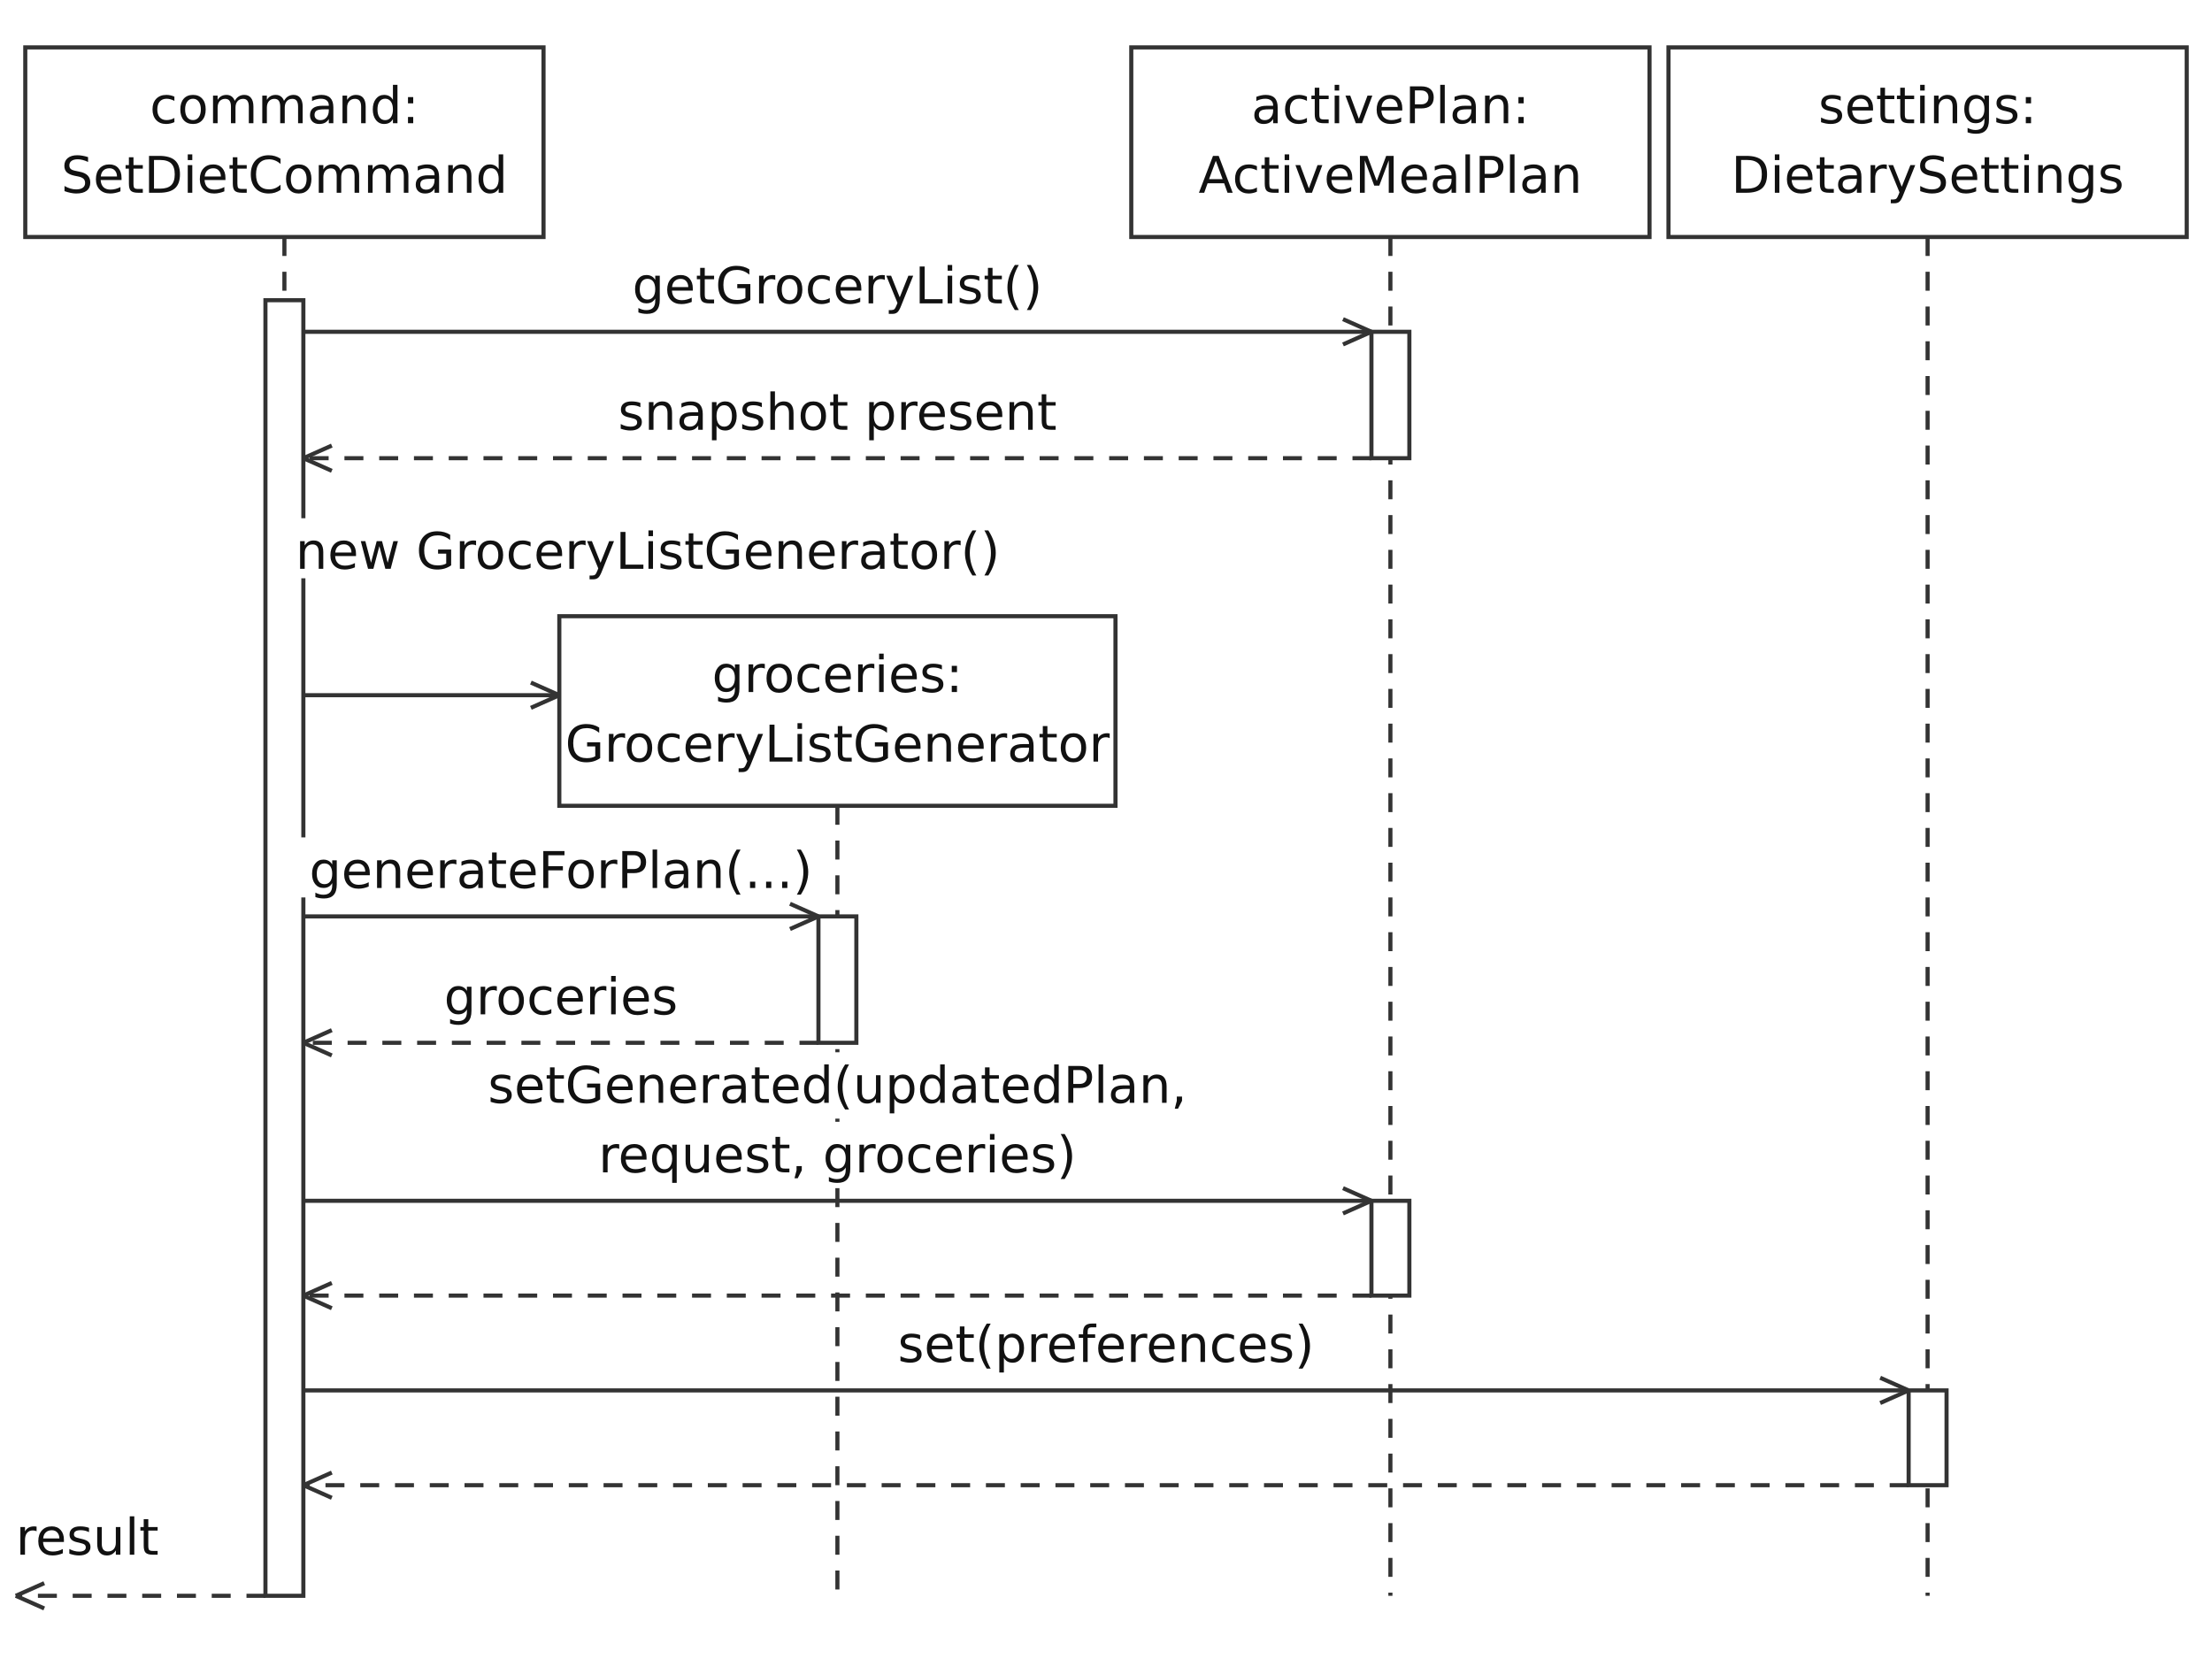
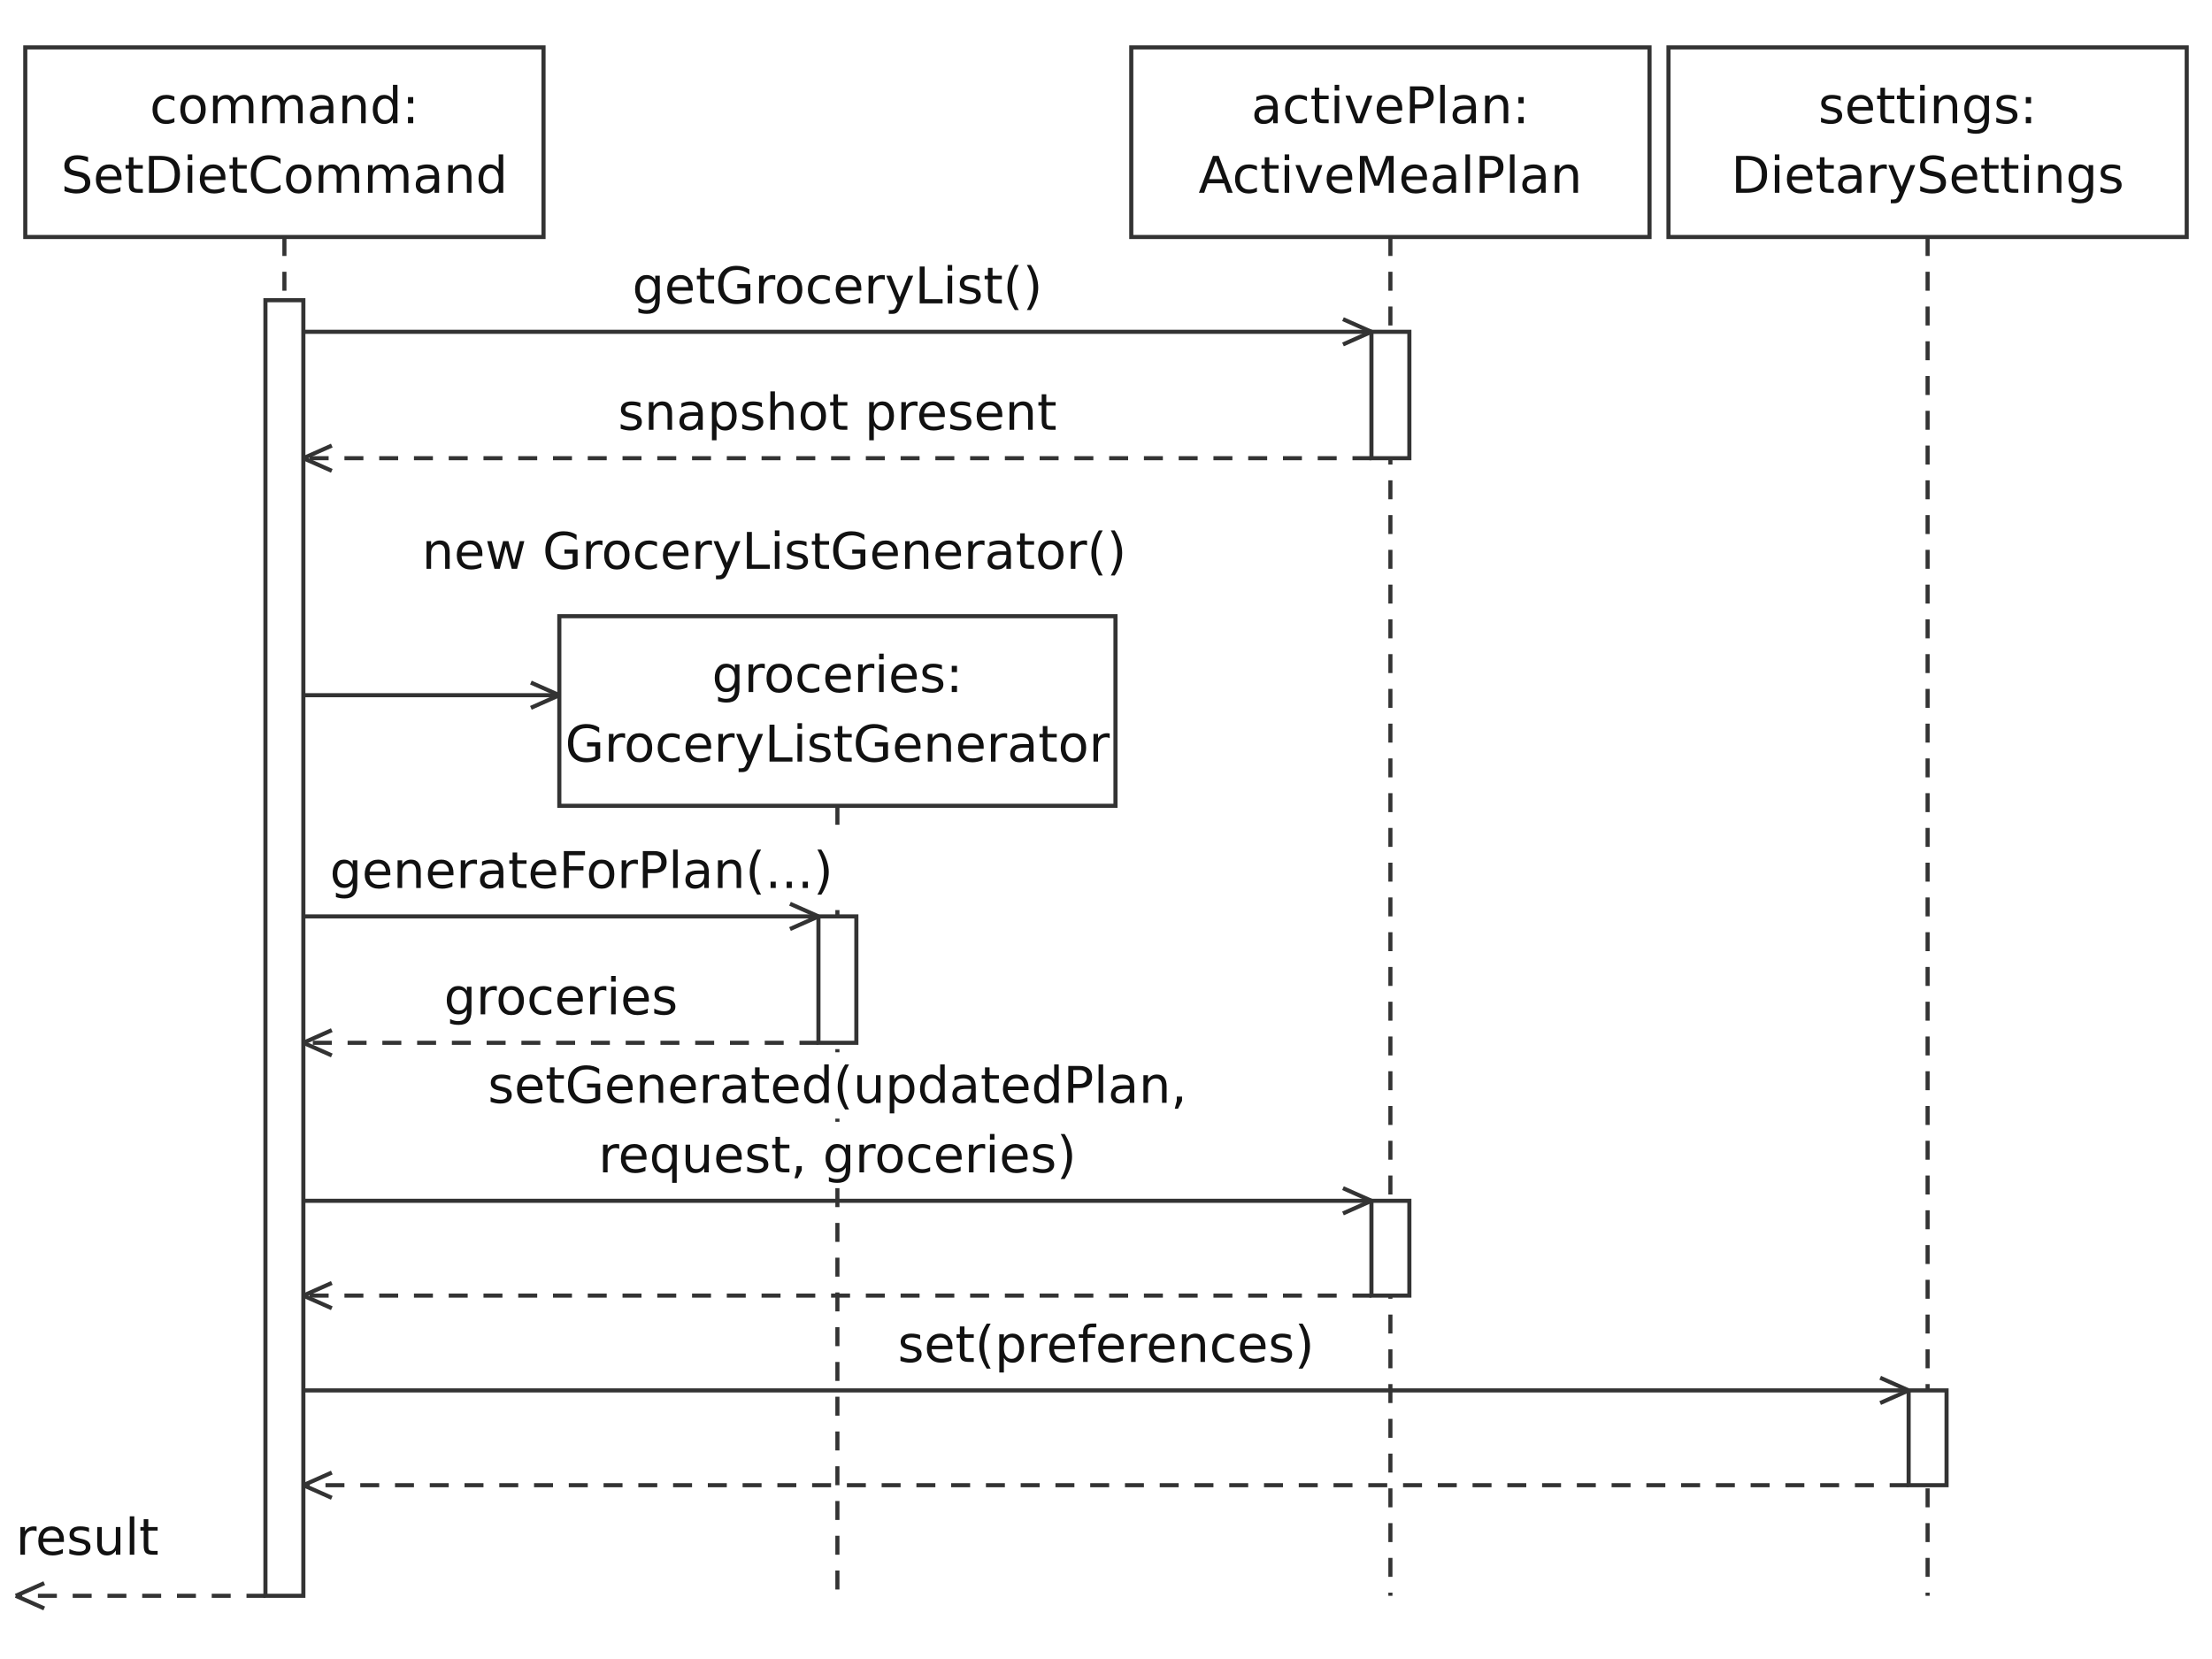
<svg xmlns="http://www.w3.org/2000/svg" width="700" height="525" viewBox="0 0 700 525" role="img" aria-labelledby="title desc">
  <defs>
    <marker id="arrow" markerWidth="9" markerHeight="7" refX="8" refY="3.5" orient="auto">
      <path d="M0,0 L8,3.5 L0,7" fill="none" stroke="#222" />
    </marker>
  </defs>
  <rect width="700" height="525" fill="white" />
  <rect x="8.0" y="15" width="164" height="60" fill="white" stroke="#333" stroke-width="1.3" />
  <text x="90" y="39" text-anchor="middle" font-family="DejaVu Sans, sans-serif" font-size="16" font-weight="normal" fill="#111">command:</text>
  <text x="90" y="61" text-anchor="middle" font-family="DejaVu Sans, sans-serif" font-size="16" font-weight="normal" fill="#111">SetDietCommand</text>
  <line x1="90.0" y1="75.0" x2="90.0" y2="81.0" stroke="#333" stroke-width="1.3" />
  <line x1="90.0" y1="86.0" x2="90.0" y2="92.0" stroke="#333" stroke-width="1.3" />
  <line x1="90.0" y1="97.0" x2="90.0" y2="103.0" stroke="#333" stroke-width="1.3" />
  <line x1="90.0" y1="108.0" x2="90.0" y2="114.0" stroke="#333" stroke-width="1.3" />
  <line x1="90.0" y1="119.0" x2="90.0" y2="125.0" stroke="#333" stroke-width="1.3" />
  <line x1="90.0" y1="130.0" x2="90.0" y2="136.0" stroke="#333" stroke-width="1.3" />
  <line x1="90.0" y1="141.0" x2="90.0" y2="147.0" stroke="#333" stroke-width="1.3" />
  <line x1="90.0" y1="152.0" x2="90.0" y2="158.0" stroke="#333" stroke-width="1.3" />
  <line x1="90.0" y1="163.0" x2="90.0" y2="169.0" stroke="#333" stroke-width="1.3" />
  <line x1="90.0" y1="174.0" x2="90.0" y2="180.0" stroke="#333" stroke-width="1.3" />
  <line x1="90.0" y1="185.0" x2="90.0" y2="191.0" stroke="#333" stroke-width="1.3" />
  <line x1="90.0" y1="196.0" x2="90.0" y2="202.0" stroke="#333" stroke-width="1.3" />
  <line x1="90.0" y1="207.0" x2="90.0" y2="213.0" stroke="#333" stroke-width="1.3" />
  <line x1="90.0" y1="218.0" x2="90.0" y2="224.0" stroke="#333" stroke-width="1.3" />
  <line x1="90.0" y1="229.0" x2="90.0" y2="235.0" stroke="#333" stroke-width="1.3" />
  <line x1="90.0" y1="240.0" x2="90.0" y2="246.0" stroke="#333" stroke-width="1.3" />
  <line x1="90.0" y1="251.0" x2="90.0" y2="257.0" stroke="#333" stroke-width="1.3" />
  <line x1="90.0" y1="262.0" x2="90.0" y2="268.0" stroke="#333" stroke-width="1.3" />
  <line x1="90.0" y1="273.0" x2="90.0" y2="279.0" stroke="#333" stroke-width="1.3" />
  <line x1="90.0" y1="284.0" x2="90.0" y2="290.0" stroke="#333" stroke-width="1.3" />
  <line x1="90.0" y1="295.0" x2="90.0" y2="301.0" stroke="#333" stroke-width="1.3" />
  <line x1="90.0" y1="306.0" x2="90.0" y2="312.0" stroke="#333" stroke-width="1.3" />
  <line x1="90.0" y1="317.0" x2="90.0" y2="323.0" stroke="#333" stroke-width="1.3" />
  <line x1="90.0" y1="328.0" x2="90.0" y2="334.0" stroke="#333" stroke-width="1.3" />
  <line x1="90.0" y1="339.0" x2="90.0" y2="345.0" stroke="#333" stroke-width="1.3" />
  <line x1="90.0" y1="350.0" x2="90.0" y2="356.0" stroke="#333" stroke-width="1.3" />
  <line x1="90.0" y1="361.0" x2="90.0" y2="367.0" stroke="#333" stroke-width="1.3" />
  <line x1="90.0" y1="372.0" x2="90.0" y2="378.0" stroke="#333" stroke-width="1.3" />
  <line x1="90.0" y1="383.0" x2="90.0" y2="389.0" stroke="#333" stroke-width="1.3" />
  <line x1="90.0" y1="394.0" x2="90.0" y2="400.0" stroke="#333" stroke-width="1.3" />
  <line x1="90.0" y1="405.0" x2="90.0" y2="411.0" stroke="#333" stroke-width="1.3" />
  <line x1="90.0" y1="416.0" x2="90.0" y2="422.0" stroke="#333" stroke-width="1.3" />
  <line x1="90.0" y1="427.0" x2="90.0" y2="433.0" stroke="#333" stroke-width="1.3" />
  <line x1="90.0" y1="438.0" x2="90.0" y2="444.0" stroke="#333" stroke-width="1.3" />
  <line x1="90.0" y1="449.0" x2="90.0" y2="455.0" stroke="#333" stroke-width="1.3" />
  <line x1="90.0" y1="460.0" x2="90.0" y2="466.0" stroke="#333" stroke-width="1.3" />
  <line x1="90.0" y1="471.0" x2="90.0" y2="477.0" stroke="#333" stroke-width="1.3" />
  <line x1="90.0" y1="482.0" x2="90.0" y2="488.0" stroke="#333" stroke-width="1.3" />
  <line x1="90.0" y1="493.0" x2="90.0" y2="499.0" stroke="#333" stroke-width="1.3" />
  <line x1="90.0" y1="504.0" x2="90.0" y2="505.0" stroke="#333" stroke-width="1.3" />
  <rect x="358.0" y="15" width="164" height="60" fill="white" stroke="#333" stroke-width="1.3" />
  <text x="440" y="39" text-anchor="middle" font-family="DejaVu Sans, sans-serif" font-size="16" font-weight="normal" fill="#111">activePlan:</text>
  <text x="440" y="61" text-anchor="middle" font-family="DejaVu Sans, sans-serif" font-size="16" font-weight="normal" fill="#111">ActiveMealPlan</text>
  <line x1="440.0" y1="75.0" x2="440.0" y2="81.0" stroke="#333" stroke-width="1.3" />
  <line x1="440.0" y1="86.0" x2="440.0" y2="92.0" stroke="#333" stroke-width="1.3" />
  <line x1="440.0" y1="97.0" x2="440.0" y2="103.0" stroke="#333" stroke-width="1.3" />
  <line x1="440.0" y1="108.0" x2="440.0" y2="114.0" stroke="#333" stroke-width="1.3" />
  <line x1="440.0" y1="119.0" x2="440.0" y2="125.0" stroke="#333" stroke-width="1.3" />
  <line x1="440.0" y1="130.0" x2="440.0" y2="136.0" stroke="#333" stroke-width="1.3" />
  <line x1="440.0" y1="141.0" x2="440.0" y2="147.0" stroke="#333" stroke-width="1.3" />
  <line x1="440.0" y1="152.0" x2="440.0" y2="158.0" stroke="#333" stroke-width="1.3" />
  <line x1="440.0" y1="163.0" x2="440.0" y2="169.0" stroke="#333" stroke-width="1.3" />
  <line x1="440.0" y1="174.0" x2="440.0" y2="180.0" stroke="#333" stroke-width="1.3" />
  <line x1="440.0" y1="185.0" x2="440.0" y2="191.0" stroke="#333" stroke-width="1.3" />
  <line x1="440.0" y1="196.0" x2="440.0" y2="202.0" stroke="#333" stroke-width="1.3" />
  <line x1="440.0" y1="207.0" x2="440.0" y2="213.0" stroke="#333" stroke-width="1.3" />
  <line x1="440.0" y1="218.0" x2="440.0" y2="224.0" stroke="#333" stroke-width="1.3" />
  <line x1="440.0" y1="229.0" x2="440.0" y2="235.0" stroke="#333" stroke-width="1.3" />
  <line x1="440.0" y1="240.0" x2="440.0" y2="246.0" stroke="#333" stroke-width="1.3" />
  <line x1="440.0" y1="251.0" x2="440.0" y2="257.0" stroke="#333" stroke-width="1.3" />
  <line x1="440.0" y1="262.0" x2="440.0" y2="268.0" stroke="#333" stroke-width="1.3" />
  <line x1="440.0" y1="273.0" x2="440.0" y2="279.0" stroke="#333" stroke-width="1.3" />
  <line x1="440.0" y1="284.0" x2="440.0" y2="290.0" stroke="#333" stroke-width="1.3" />
  <line x1="440.0" y1="295.0" x2="440.0" y2="301.0" stroke="#333" stroke-width="1.3" />
  <line x1="440.0" y1="306.0" x2="440.0" y2="312.0" stroke="#333" stroke-width="1.3" />
  <line x1="440.0" y1="317.0" x2="440.0" y2="323.0" stroke="#333" stroke-width="1.3" />
  <line x1="440.0" y1="328.0" x2="440.0" y2="334.0" stroke="#333" stroke-width="1.3" />
  <line x1="440.0" y1="339.0" x2="440.0" y2="345.0" stroke="#333" stroke-width="1.3" />
  <line x1="440.0" y1="350.0" x2="440.0" y2="356.0" stroke="#333" stroke-width="1.3" />
  <line x1="440.0" y1="361.0" x2="440.0" y2="367.0" stroke="#333" stroke-width="1.3" />
  <line x1="440.0" y1="372.0" x2="440.0" y2="378.0" stroke="#333" stroke-width="1.3" />
  <line x1="440.0" y1="383.0" x2="440.0" y2="389.0" stroke="#333" stroke-width="1.3" />
  <line x1="440.0" y1="394.0" x2="440.0" y2="400.0" stroke="#333" stroke-width="1.3" />
  <line x1="440.0" y1="405.0" x2="440.0" y2="411.0" stroke="#333" stroke-width="1.3" />
  <line x1="440.0" y1="416.0" x2="440.0" y2="422.0" stroke="#333" stroke-width="1.3" />
  <line x1="440.0" y1="427.0" x2="440.0" y2="433.0" stroke="#333" stroke-width="1.3" />
  <line x1="440.0" y1="438.0" x2="440.0" y2="444.0" stroke="#333" stroke-width="1.3" />
  <line x1="440.0" y1="449.0" x2="440.0" y2="455.0" stroke="#333" stroke-width="1.3" />
  <line x1="440.0" y1="460.0" x2="440.0" y2="466.0" stroke="#333" stroke-width="1.3" />
  <line x1="440.0" y1="471.0" x2="440.0" y2="477.0" stroke="#333" stroke-width="1.3" />
  <line x1="440.0" y1="482.0" x2="440.0" y2="488.0" stroke="#333" stroke-width="1.3" />
  <line x1="440.0" y1="493.0" x2="440.0" y2="499.0" stroke="#333" stroke-width="1.3" />
  <line x1="440.0" y1="504.0" x2="440.0" y2="505.0" stroke="#333" stroke-width="1.3" />
  <rect x="528.0" y="15" width="164" height="60" fill="white" stroke="#333" stroke-width="1.3" />
  <text x="610" y="39" text-anchor="middle" font-family="DejaVu Sans, sans-serif" font-size="16" font-weight="normal" fill="#111">settings:</text>
  <text x="610" y="61" text-anchor="middle" font-family="DejaVu Sans, sans-serif" font-size="16" font-weight="normal" fill="#111">DietarySettings</text>
  <line x1="610.0" y1="75.0" x2="610.0" y2="81.0" stroke="#333" stroke-width="1.3" />
  <line x1="610.0" y1="86.0" x2="610.0" y2="92.0" stroke="#333" stroke-width="1.3" />
  <line x1="610.0" y1="97.0" x2="610.0" y2="103.0" stroke="#333" stroke-width="1.3" />
  <line x1="610.0" y1="108.0" x2="610.0" y2="114.0" stroke="#333" stroke-width="1.3" />
  <line x1="610.0" y1="119.0" x2="610.0" y2="125.0" stroke="#333" stroke-width="1.3" />
  <line x1="610.0" y1="130.0" x2="610.0" y2="136.0" stroke="#333" stroke-width="1.3" />
  <line x1="610.0" y1="141.0" x2="610.0" y2="147.0" stroke="#333" stroke-width="1.3" />
  <line x1="610.0" y1="152.0" x2="610.0" y2="158.0" stroke="#333" stroke-width="1.3" />
  <line x1="610.0" y1="163.0" x2="610.0" y2="169.0" stroke="#333" stroke-width="1.3" />
  <line x1="610.0" y1="174.0" x2="610.0" y2="180.0" stroke="#333" stroke-width="1.3" />
  <line x1="610.0" y1="185.0" x2="610.0" y2="191.0" stroke="#333" stroke-width="1.3" />
  <line x1="610.0" y1="196.0" x2="610.0" y2="202.0" stroke="#333" stroke-width="1.3" />
  <line x1="610.0" y1="207.0" x2="610.0" y2="213.0" stroke="#333" stroke-width="1.3" />
  <line x1="610.0" y1="218.0" x2="610.0" y2="224.0" stroke="#333" stroke-width="1.3" />
  <line x1="610.0" y1="229.0" x2="610.0" y2="235.0" stroke="#333" stroke-width="1.3" />
  <line x1="610.0" y1="240.0" x2="610.0" y2="246.0" stroke="#333" stroke-width="1.3" />
  <line x1="610.0" y1="251.0" x2="610.0" y2="257.0" stroke="#333" stroke-width="1.3" />
  <line x1="610.0" y1="262.0" x2="610.0" y2="268.0" stroke="#333" stroke-width="1.3" />
  <line x1="610.0" y1="273.0" x2="610.0" y2="279.0" stroke="#333" stroke-width="1.3" />
  <line x1="610.0" y1="284.0" x2="610.0" y2="290.0" stroke="#333" stroke-width="1.3" />
  <line x1="610.0" y1="295.0" x2="610.0" y2="301.0" stroke="#333" stroke-width="1.3" />
  <line x1="610.0" y1="306.0" x2="610.0" y2="312.0" stroke="#333" stroke-width="1.3" />
  <line x1="610.0" y1="317.0" x2="610.0" y2="323.0" stroke="#333" stroke-width="1.3" />
  <line x1="610.0" y1="328.0" x2="610.0" y2="334.0" stroke="#333" stroke-width="1.3" />
  <line x1="610.0" y1="339.0" x2="610.0" y2="345.0" stroke="#333" stroke-width="1.3" />
  <line x1="610.0" y1="350.0" x2="610.0" y2="356.0" stroke="#333" stroke-width="1.3" />
  <line x1="610.0" y1="361.0" x2="610.0" y2="367.0" stroke="#333" stroke-width="1.3" />
  <line x1="610.0" y1="372.0" x2="610.0" y2="378.0" stroke="#333" stroke-width="1.3" />
  <line x1="610.0" y1="383.0" x2="610.0" y2="389.0" stroke="#333" stroke-width="1.3" />
  <line x1="610.0" y1="394.0" x2="610.0" y2="400.0" stroke="#333" stroke-width="1.3" />
  <line x1="610.0" y1="405.0" x2="610.0" y2="411.0" stroke="#333" stroke-width="1.3" />
  <line x1="610.0" y1="416.0" x2="610.0" y2="422.0" stroke="#333" stroke-width="1.3" />
  <line x1="610.0" y1="427.0" x2="610.0" y2="433.0" stroke="#333" stroke-width="1.3" />
  <line x1="610.0" y1="438.0" x2="610.0" y2="444.0" stroke="#333" stroke-width="1.3" />
  <line x1="610.0" y1="449.0" x2="610.0" y2="455.0" stroke="#333" stroke-width="1.3" />
  <line x1="610.0" y1="460.0" x2="610.0" y2="466.0" stroke="#333" stroke-width="1.3" />
  <line x1="610.0" y1="471.0" x2="610.0" y2="477.0" stroke="#333" stroke-width="1.3" />
  <line x1="610.0" y1="482.0" x2="610.0" y2="488.0" stroke="#333" stroke-width="1.3" />
  <line x1="610.0" y1="493.0" x2="610.0" y2="499.0" stroke="#333" stroke-width="1.3" />
  <line x1="610.0" y1="504.0" x2="610.0" y2="505.0" stroke="#333" stroke-width="1.3" />
  <rect x="177.0" y="195" width="176" height="60" fill="white" stroke="#333" stroke-width="1.3" />
  <text x="265" y="219" text-anchor="middle" font-family="DejaVu Sans, sans-serif" font-size="16" font-weight="normal" fill="#111">groceries:</text>
  <text x="265" y="241" text-anchor="middle" font-family="DejaVu Sans, sans-serif" font-size="16" font-weight="normal" fill="#111">GroceryListGenerator</text>
  <line x1="265.0" y1="255.0" x2="265.0" y2="261.0" stroke="#333" stroke-width="1.3" />
  <line x1="265.0" y1="266.0" x2="265.0" y2="272.0" stroke="#333" stroke-width="1.3" />
  <line x1="265.0" y1="277.0" x2="265.0" y2="283.0" stroke="#333" stroke-width="1.3" />
  <line x1="265.0" y1="288.0" x2="265.0" y2="294.0" stroke="#333" stroke-width="1.3" />
  <line x1="265.0" y1="299.0" x2="265.0" y2="305.0" stroke="#333" stroke-width="1.3" />
  <line x1="265.0" y1="310.0" x2="265.0" y2="316.0" stroke="#333" stroke-width="1.3" />
  <line x1="265.0" y1="321.0" x2="265.0" y2="327.0" stroke="#333" stroke-width="1.3" />
  <line x1="265.0" y1="332.0" x2="265.0" y2="338.0" stroke="#333" stroke-width="1.3" />
  <line x1="265.0" y1="343.0" x2="265.0" y2="349.0" stroke="#333" stroke-width="1.3" />
  <line x1="265.0" y1="354.0" x2="265.0" y2="360.0" stroke="#333" stroke-width="1.3" />
  <line x1="265.0" y1="365.0" x2="265.0" y2="371.0" stroke="#333" stroke-width="1.3" />
  <line x1="265.0" y1="376.0" x2="265.0" y2="382.0" stroke="#333" stroke-width="1.3" />
  <line x1="265.0" y1="387.0" x2="265.0" y2="393.0" stroke="#333" stroke-width="1.3" />
  <line x1="265.0" y1="398.0" x2="265.0" y2="404.0" stroke="#333" stroke-width="1.3" />
  <line x1="265.0" y1="409.0" x2="265.0" y2="415.0" stroke="#333" stroke-width="1.3" />
  <line x1="265.0" y1="420.0" x2="265.0" y2="426.0" stroke="#333" stroke-width="1.3" />
  <line x1="265.0" y1="431.0" x2="265.0" y2="437.0" stroke="#333" stroke-width="1.3" />
  <line x1="265.0" y1="442.0" x2="265.0" y2="448.0" stroke="#333" stroke-width="1.3" />
  <line x1="265.0" y1="453.0" x2="265.0" y2="459.0" stroke="#333" stroke-width="1.3" />
  <line x1="265.0" y1="464.0" x2="265.0" y2="470.0" stroke="#333" stroke-width="1.3" />
  <line x1="265.0" y1="475.0" x2="265.0" y2="481.0" stroke="#333" stroke-width="1.3" />
  <line x1="265.0" y1="486.0" x2="265.0" y2="492.0" stroke="#333" stroke-width="1.3" />
  <line x1="265.0" y1="497.0" x2="265.0" y2="503.0" stroke="#333" stroke-width="1.3" />
  <rect x="84" y="95" width="12" height="410" fill="white" stroke="#333" stroke-width="1.3" />
  <rect x="434" y="105" width="12" height="40" fill="white" stroke="#333" stroke-width="1.3" />
  <rect x="259" y="290" width="12" height="40" fill="white" stroke="#333" stroke-width="1.3" />
  <rect x="434" y="380" width="12" height="30" fill="white" stroke="#333" stroke-width="1.3" />
  <rect x="604" y="440" width="12" height="30" fill="white" stroke="#333" stroke-width="1.3" />
  <rect x="197.047" y="80" width="135.906" height="19" fill="white" />
  <text x="265.0" y="96" text-anchor="middle" font-family="DejaVu Sans, sans-serif" font-size="16" font-weight="normal" fill="#111">getGroceryList()</text>
  <line x1="96" y1="105" x2="434" y2="105" stroke="#333" stroke-width="1.3" />
  <line x1="434" y1="105" x2="425.0" y2="109.0" stroke="#333" stroke-width="1.3" />
  <line x1="434" y1="105" x2="425.0" y2="101.0" stroke="#333" stroke-width="1.3" />
  <rect x="192.523" y="120" width="144.953" height="19" fill="white" />
  <text x="265.0" y="136" text-anchor="middle" font-family="DejaVu Sans, sans-serif" font-size="16" font-weight="normal" fill="#111">snapshot present</text>
  <line x1="434.0" y1="145.0" x2="428.0" y2="145.0" stroke="#333" stroke-width="1.3" />
  <line x1="423.0" y1="145.0" x2="417.0" y2="145.0" stroke="#333" stroke-width="1.3" />
  <line x1="412.0" y1="145.0" x2="406.0" y2="145.0" stroke="#333" stroke-width="1.3" />
  <line x1="401.0" y1="145.0" x2="395.0" y2="145.0" stroke="#333" stroke-width="1.3" />
  <line x1="390.0" y1="145.0" x2="384.0" y2="145.0" stroke="#333" stroke-width="1.3" />
  <line x1="379.0" y1="145.0" x2="373.0" y2="145.0" stroke="#333" stroke-width="1.3" />
  <line x1="368.0" y1="145.0" x2="362.0" y2="145.0" stroke="#333" stroke-width="1.3" />
  <line x1="357.0" y1="145.0" x2="351.0" y2="145.0" stroke="#333" stroke-width="1.3" />
  <line x1="346.0" y1="145.0" x2="340.0" y2="145.0" stroke="#333" stroke-width="1.3" />
  <line x1="335.0" y1="145.0" x2="329.0" y2="145.0" stroke="#333" stroke-width="1.3" />
  <line x1="324.0" y1="145.0" x2="318.0" y2="145.0" stroke="#333" stroke-width="1.3" />
  <line x1="313.0" y1="145.0" x2="307.0" y2="145.0" stroke="#333" stroke-width="1.3" />
  <line x1="302.0" y1="145.0" x2="296.0" y2="145.0" stroke="#333" stroke-width="1.3" />
  <line x1="291.0" y1="145.0" x2="285.0" y2="145.0" stroke="#333" stroke-width="1.3" />
  <line x1="280.0" y1="145.0" x2="274.0" y2="145.0" stroke="#333" stroke-width="1.3" />
  <line x1="269.0" y1="145.0" x2="263.0" y2="145.0" stroke="#333" stroke-width="1.3" />
  <line x1="258.0" y1="145.0" x2="252.0" y2="145.0" stroke="#333" stroke-width="1.3" />
  <line x1="247.0" y1="145.0" x2="241.0" y2="145.0" stroke="#333" stroke-width="1.3" />
  <line x1="236.0" y1="145.0" x2="230.0" y2="145.0" stroke="#333" stroke-width="1.3" />
  <line x1="225.0" y1="145.0" x2="219.0" y2="145.0" stroke="#333" stroke-width="1.3" />
  <line x1="214.0" y1="145.0" x2="208.0" y2="145.0" stroke="#333" stroke-width="1.3" />
  <line x1="203.0" y1="145.0" x2="197.0" y2="145.0" stroke="#333" stroke-width="1.3" />
  <line x1="192.0" y1="145.0" x2="186.0" y2="145.0" stroke="#333" stroke-width="1.3" />
  <line x1="181.0" y1="145.0" x2="175.0" y2="145.0" stroke="#333" stroke-width="1.3" />
  <line x1="170.0" y1="145.0" x2="164.0" y2="145.0" stroke="#333" stroke-width="1.3" />
  <line x1="159.0" y1="145.0" x2="153.0" y2="145.0" stroke="#333" stroke-width="1.3" />
  <line x1="148.0" y1="145.0" x2="142.0" y2="145.0" stroke="#333" stroke-width="1.3" />
  <line x1="137.0" y1="145.0" x2="131.0" y2="145.0" stroke="#333" stroke-width="1.3" />
  <line x1="126.0" y1="145.0" x2="120.0" y2="145.0" stroke="#333" stroke-width="1.3" />
  <line x1="115.0" y1="145.0" x2="109.0" y2="145.0" stroke="#333" stroke-width="1.3" />
  <line x1="104.0" y1="145.0" x2="98.0" y2="145.0" stroke="#333" stroke-width="1.3" />
  <line x1="96" y1="145" x2="105.0" y2="141.0" stroke="#333" stroke-width="1.3" />
  <line x1="96" y1="145" x2="105.0" y2="149.0" stroke="#333" stroke-width="1.3" />
-   <rect x="90.461" y="164" width="229.078" height="19" fill="white" />
-   <text x="205" y="180" text-anchor="middle" font-family="DejaVu Sans, sans-serif" font-size="16" font-weight="normal" fill="#111">new GroceryListGenerator()</text>
+   <rect x="130.461" y="164" width="229.078" height="19" fill="white" />
+   <text x="245" y="180" text-anchor="middle" font-family="DejaVu Sans, sans-serif" font-size="16" font-weight="normal" fill="#111">new GroceryListGenerator()</text>
  <line x1="96" y1="220" x2="177" y2="220" stroke="#333" stroke-width="1.3" />
  <line x1="177" y1="220" x2="168.0" y2="224.0" stroke="#333" stroke-width="1.3" />
  <line x1="177" y1="220" x2="168.0" y2="216.0" stroke="#333" stroke-width="1.3" />
-   <rect x="94.82" y="265" width="165.359" height="19" fill="white" />
-   <text x="177.5" y="281" text-anchor="middle" font-family="DejaVu Sans, sans-serif" font-size="16" font-weight="normal" fill="#111">generateForPlan(...)</text>
+   <rect x="101.32" y="265" width="165.359" height="19" fill="white" />
+   <text x="184" y="281" text-anchor="middle" font-family="DejaVu Sans, sans-serif" font-size="16" font-weight="normal" fill="#111">generateForPlan(...)</text>
  <line x1="96" y1="290" x2="259" y2="290" stroke="#333" stroke-width="1.3" />
  <line x1="259" y1="290" x2="250.0" y2="294.0" stroke="#333" stroke-width="1.3" />
  <line x1="259" y1="290" x2="250.0" y2="286.0" stroke="#333" stroke-width="1.3" />
  <rect x="137.477" y="305" width="80.047" height="19" fill="white" />
  <text x="177.5" y="321" text-anchor="middle" font-family="DejaVu Sans, sans-serif" font-size="16" font-weight="normal" fill="#111">groceries</text>
  <line x1="259.0" y1="330.0" x2="253.0" y2="330.0" stroke="#333" stroke-width="1.3" />
  <line x1="248.0" y1="330.0" x2="242.0" y2="330.0" stroke="#333" stroke-width="1.3" />
  <line x1="237.0" y1="330.0" x2="231.0" y2="330.0" stroke="#333" stroke-width="1.3" />
  <line x1="226.0" y1="330.0" x2="220.0" y2="330.0" stroke="#333" stroke-width="1.3" />
  <line x1="215.0" y1="330.0" x2="209.0" y2="330.0" stroke="#333" stroke-width="1.3" />
  <line x1="204.0" y1="330.0" x2="198.0" y2="330.0" stroke="#333" stroke-width="1.3" />
  <line x1="193.0" y1="330.0" x2="187.0" y2="330.0" stroke="#333" stroke-width="1.3" />
  <line x1="182.0" y1="330.0" x2="176.0" y2="330.0" stroke="#333" stroke-width="1.3" />
  <line x1="171.0" y1="330.0" x2="165.0" y2="330.0" stroke="#333" stroke-width="1.3" />
  <line x1="160.0" y1="330.0" x2="154.0" y2="330.0" stroke="#333" stroke-width="1.3" />
  <line x1="149.0" y1="330.0" x2="143.0" y2="330.0" stroke="#333" stroke-width="1.3" />
  <line x1="138.0" y1="330.0" x2="132.0" y2="330.0" stroke="#333" stroke-width="1.3" />
  <line x1="127.0" y1="330.0" x2="121.0" y2="330.0" stroke="#333" stroke-width="1.3" />
  <line x1="116.0" y1="330.0" x2="110.0" y2="330.0" stroke="#333" stroke-width="1.3" />
  <line x1="105.0" y1="330.0" x2="99.0" y2="330.0" stroke="#333" stroke-width="1.3" />
  <line x1="96" y1="330" x2="105.0" y2="326.0" stroke="#333" stroke-width="1.3" />
  <line x1="96" y1="330" x2="105.0" y2="334.0" stroke="#333" stroke-width="1.3" />
  <rect x="151.336" y="333" width="227.328" height="19" fill="white" />
  <text x="265.0" y="349" text-anchor="middle" font-family="DejaVu Sans, sans-serif" font-size="16" font-weight="normal" fill="#111">setGenerated(updatedPlan,</text>
  <rect x="186.336" y="355" width="157.328" height="19" fill="white" />
  <text x="265.0" y="371" text-anchor="middle" font-family="DejaVu Sans, sans-serif" font-size="16" font-weight="normal" fill="#111">request, groceries)</text>
  <line x1="96" y1="380" x2="434" y2="380" stroke="#333" stroke-width="1.3" />
  <line x1="434" y1="380" x2="425.0" y2="384.0" stroke="#333" stroke-width="1.3" />
  <line x1="434" y1="380" x2="425.0" y2="376.0" stroke="#333" stroke-width="1.3" />
  <line x1="434.0" y1="410.0" x2="428.0" y2="410.0" stroke="#333" stroke-width="1.3" />
  <line x1="423.0" y1="410.0" x2="417.0" y2="410.0" stroke="#333" stroke-width="1.3" />
  <line x1="412.0" y1="410.0" x2="406.0" y2="410.0" stroke="#333" stroke-width="1.3" />
  <line x1="401.0" y1="410.0" x2="395.0" y2="410.0" stroke="#333" stroke-width="1.3" />
  <line x1="390.0" y1="410.0" x2="384.0" y2="410.0" stroke="#333" stroke-width="1.3" />
  <line x1="379.0" y1="410.0" x2="373.0" y2="410.0" stroke="#333" stroke-width="1.3" />
  <line x1="368.0" y1="410.0" x2="362.0" y2="410.0" stroke="#333" stroke-width="1.3" />
  <line x1="357.0" y1="410.0" x2="351.0" y2="410.0" stroke="#333" stroke-width="1.3" />
  <line x1="346.0" y1="410.0" x2="340.0" y2="410.0" stroke="#333" stroke-width="1.3" />
  <line x1="335.0" y1="410.0" x2="329.0" y2="410.0" stroke="#333" stroke-width="1.3" />
  <line x1="324.0" y1="410.0" x2="318.0" y2="410.0" stroke="#333" stroke-width="1.3" />
  <line x1="313.0" y1="410.0" x2="307.0" y2="410.0" stroke="#333" stroke-width="1.3" />
  <line x1="302.0" y1="410.0" x2="296.0" y2="410.0" stroke="#333" stroke-width="1.3" />
  <line x1="291.0" y1="410.0" x2="285.0" y2="410.0" stroke="#333" stroke-width="1.3" />
  <line x1="280.0" y1="410.0" x2="274.0" y2="410.0" stroke="#333" stroke-width="1.3" />
  <line x1="269.0" y1="410.0" x2="263.0" y2="410.0" stroke="#333" stroke-width="1.3" />
  <line x1="258.0" y1="410.0" x2="252.0" y2="410.0" stroke="#333" stroke-width="1.3" />
  <line x1="247.0" y1="410.0" x2="241.0" y2="410.0" stroke="#333" stroke-width="1.3" />
  <line x1="236.0" y1="410.0" x2="230.0" y2="410.0" stroke="#333" stroke-width="1.3" />
  <line x1="225.0" y1="410.0" x2="219.0" y2="410.0" stroke="#333" stroke-width="1.3" />
  <line x1="214.0" y1="410.0" x2="208.0" y2="410.0" stroke="#333" stroke-width="1.3" />
  <line x1="203.0" y1="410.0" x2="197.0" y2="410.0" stroke="#333" stroke-width="1.3" />
  <line x1="192.0" y1="410.0" x2="186.0" y2="410.0" stroke="#333" stroke-width="1.3" />
  <line x1="181.0" y1="410.0" x2="175.0" y2="410.0" stroke="#333" stroke-width="1.3" />
  <line x1="170.0" y1="410.0" x2="164.0" y2="410.0" stroke="#333" stroke-width="1.3" />
  <line x1="159.0" y1="410.0" x2="153.0" y2="410.0" stroke="#333" stroke-width="1.3" />
  <line x1="148.0" y1="410.0" x2="142.0" y2="410.0" stroke="#333" stroke-width="1.3" />
  <line x1="137.0" y1="410.0" x2="131.0" y2="410.0" stroke="#333" stroke-width="1.3" />
  <line x1="126.0" y1="410.0" x2="120.0" y2="410.0" stroke="#333" stroke-width="1.3" />
  <line x1="115.0" y1="410.0" x2="109.0" y2="410.0" stroke="#333" stroke-width="1.3" />
  <line x1="104.0" y1="410.0" x2="98.0" y2="410.0" stroke="#333" stroke-width="1.3" />
  <line x1="96" y1="410" x2="105.0" y2="406.0" stroke="#333" stroke-width="1.3" />
  <line x1="96" y1="410" x2="105.0" y2="414.0" stroke="#333" stroke-width="1.3" />
  <rect x="281.055" y="415" width="137.891" height="19" fill="white" />
  <text x="350.0" y="431" text-anchor="middle" font-family="DejaVu Sans, sans-serif" font-size="16" font-weight="normal" fill="#111">set(preferences)</text>
  <line x1="96" y1="440" x2="604" y2="440" stroke="#333" stroke-width="1.3" />
  <line x1="604" y1="440" x2="595.0" y2="444.0" stroke="#333" stroke-width="1.3" />
  <line x1="604" y1="440" x2="595.0" y2="436.0" stroke="#333" stroke-width="1.3" />
  <line x1="604.0" y1="470.0" x2="598.0" y2="470.0" stroke="#333" stroke-width="1.3" />
  <line x1="593.0" y1="470.0" x2="587.0" y2="470.0" stroke="#333" stroke-width="1.3" />
  <line x1="582.0" y1="470.0" x2="576.0" y2="470.0" stroke="#333" stroke-width="1.3" />
  <line x1="571.0" y1="470.0" x2="565.0" y2="470.0" stroke="#333" stroke-width="1.3" />
  <line x1="560.0" y1="470.0" x2="554.0" y2="470.0" stroke="#333" stroke-width="1.3" />
  <line x1="549.0" y1="470.0" x2="543.0" y2="470.0" stroke="#333" stroke-width="1.3" />
  <line x1="538.0" y1="470.0" x2="532.0" y2="470.0" stroke="#333" stroke-width="1.3" />
  <line x1="527.0" y1="470.0" x2="521.0" y2="470.0" stroke="#333" stroke-width="1.3" />
  <line x1="516.0" y1="470.0" x2="510.0" y2="470.0" stroke="#333" stroke-width="1.3" />
  <line x1="505.0" y1="470.0" x2="499.0" y2="470.0" stroke="#333" stroke-width="1.3" />
  <line x1="494.0" y1="470.0" x2="488.0" y2="470.0" stroke="#333" stroke-width="1.3" />
  <line x1="483.0" y1="470.0" x2="477.0" y2="470.0" stroke="#333" stroke-width="1.3" />
  <line x1="472.0" y1="470.0" x2="466.0" y2="470.0" stroke="#333" stroke-width="1.3" />
  <line x1="461.0" y1="470.0" x2="455.0" y2="470.0" stroke="#333" stroke-width="1.3" />
  <line x1="450.0" y1="470.0" x2="444.0" y2="470.0" stroke="#333" stroke-width="1.3" />
  <line x1="439.0" y1="470.0" x2="433.0" y2="470.0" stroke="#333" stroke-width="1.3" />
  <line x1="428.0" y1="470.0" x2="422.0" y2="470.0" stroke="#333" stroke-width="1.3" />
  <line x1="417.0" y1="470.0" x2="411.0" y2="470.0" stroke="#333" stroke-width="1.3" />
  <line x1="406.0" y1="470.0" x2="400.0" y2="470.0" stroke="#333" stroke-width="1.3" />
  <line x1="395.0" y1="470.0" x2="389.0" y2="470.0" stroke="#333" stroke-width="1.3" />
  <line x1="384.0" y1="470.0" x2="378.0" y2="470.0" stroke="#333" stroke-width="1.3" />
  <line x1="373.0" y1="470.0" x2="367.0" y2="470.0" stroke="#333" stroke-width="1.3" />
  <line x1="362.0" y1="470.0" x2="356.0" y2="470.0" stroke="#333" stroke-width="1.3" />
  <line x1="351.0" y1="470.0" x2="345.0" y2="470.0" stroke="#333" stroke-width="1.3" />
  <line x1="340.0" y1="470.0" x2="334.0" y2="470.0" stroke="#333" stroke-width="1.3" />
  <line x1="329.0" y1="470.0" x2="323.0" y2="470.0" stroke="#333" stroke-width="1.3" />
  <line x1="318.0" y1="470.0" x2="312.0" y2="470.0" stroke="#333" stroke-width="1.3" />
  <line x1="307.0" y1="470.0" x2="301.0" y2="470.0" stroke="#333" stroke-width="1.3" />
  <line x1="296.0" y1="470.0" x2="290.0" y2="470.0" stroke="#333" stroke-width="1.3" />
  <line x1="285.0" y1="470.0" x2="279.0" y2="470.0" stroke="#333" stroke-width="1.3" />
  <line x1="274.0" y1="470.0" x2="268.0" y2="470.0" stroke="#333" stroke-width="1.3" />
  <line x1="263.0" y1="470.0" x2="257.0" y2="470.0" stroke="#333" stroke-width="1.3" />
  <line x1="252.0" y1="470.0" x2="246.0" y2="470.0" stroke="#333" stroke-width="1.3" />
  <line x1="241.0" y1="470.0" x2="235.0" y2="470.0" stroke="#333" stroke-width="1.3" />
  <line x1="230.0" y1="470.0" x2="224.0" y2="470.0" stroke="#333" stroke-width="1.3" />
  <line x1="219.0" y1="470.0" x2="213.0" y2="470.0" stroke="#333" stroke-width="1.3" />
  <line x1="208.0" y1="470.0" x2="202.0" y2="470.0" stroke="#333" stroke-width="1.3" />
  <line x1="197.0" y1="470.0" x2="191.0" y2="470.0" stroke="#333" stroke-width="1.3" />
  <line x1="186.0" y1="470.0" x2="180.0" y2="470.0" stroke="#333" stroke-width="1.3" />
  <line x1="175.0" y1="470.0" x2="169.0" y2="470.0" stroke="#333" stroke-width="1.3" />
  <line x1="164.0" y1="470.0" x2="158.0" y2="470.0" stroke="#333" stroke-width="1.3" />
  <line x1="153.0" y1="470.0" x2="147.0" y2="470.0" stroke="#333" stroke-width="1.3" />
  <line x1="142.0" y1="470.0" x2="136.0" y2="470.0" stroke="#333" stroke-width="1.3" />
  <line x1="131.0" y1="470.0" x2="125.0" y2="470.0" stroke="#333" stroke-width="1.3" />
  <line x1="120.0" y1="470.0" x2="114.0" y2="470.0" stroke="#333" stroke-width="1.3" />
  <line x1="109.0" y1="470.0" x2="103.0" y2="470.0" stroke="#333" stroke-width="1.3" />
  <line x1="98.0" y1="470.0" x2="96.0" y2="470.0" stroke="#333" stroke-width="1.3" />
  <line x1="96" y1="470" x2="105.0" y2="466.0" stroke="#333" stroke-width="1.3" />
  <line x1="96" y1="470" x2="105.0" y2="474.0" stroke="#333" stroke-width="1.3" />
  <text x="5" y="492" text-anchor="start" font-family="DejaVu Sans, sans-serif" font-size="16" font-weight="normal" fill="#111">result</text>
  <line x1="84.0" y1="505.0" x2="78.0" y2="505.0" stroke="#333" stroke-width="1.3" />
  <line x1="73.0" y1="505.0" x2="67.0" y2="505.0" stroke="#333" stroke-width="1.3" />
  <line x1="62.0" y1="505.0" x2="56.0" y2="505.0" stroke="#333" stroke-width="1.3" />
  <line x1="51.0" y1="505.0" x2="45.0" y2="505.0" stroke="#333" stroke-width="1.3" />
  <line x1="40.0" y1="505.0" x2="34.0" y2="505.0" stroke="#333" stroke-width="1.3" />
  <line x1="29.0" y1="505.0" x2="23.0" y2="505.0" stroke="#333" stroke-width="1.3" />
  <line x1="18.0" y1="505.0" x2="12.0" y2="505.0" stroke="#333" stroke-width="1.3" />
  <line x1="7.0" y1="505.0" x2="5.0" y2="505.0" stroke="#333" stroke-width="1.3" />
  <line x1="5" y1="505" x2="14.0" y2="501.0" stroke="#333" stroke-width="1.3" />
  <line x1="5" y1="505" x2="14.0" y2="509.0" stroke="#333" stroke-width="1.3" />
</svg>
